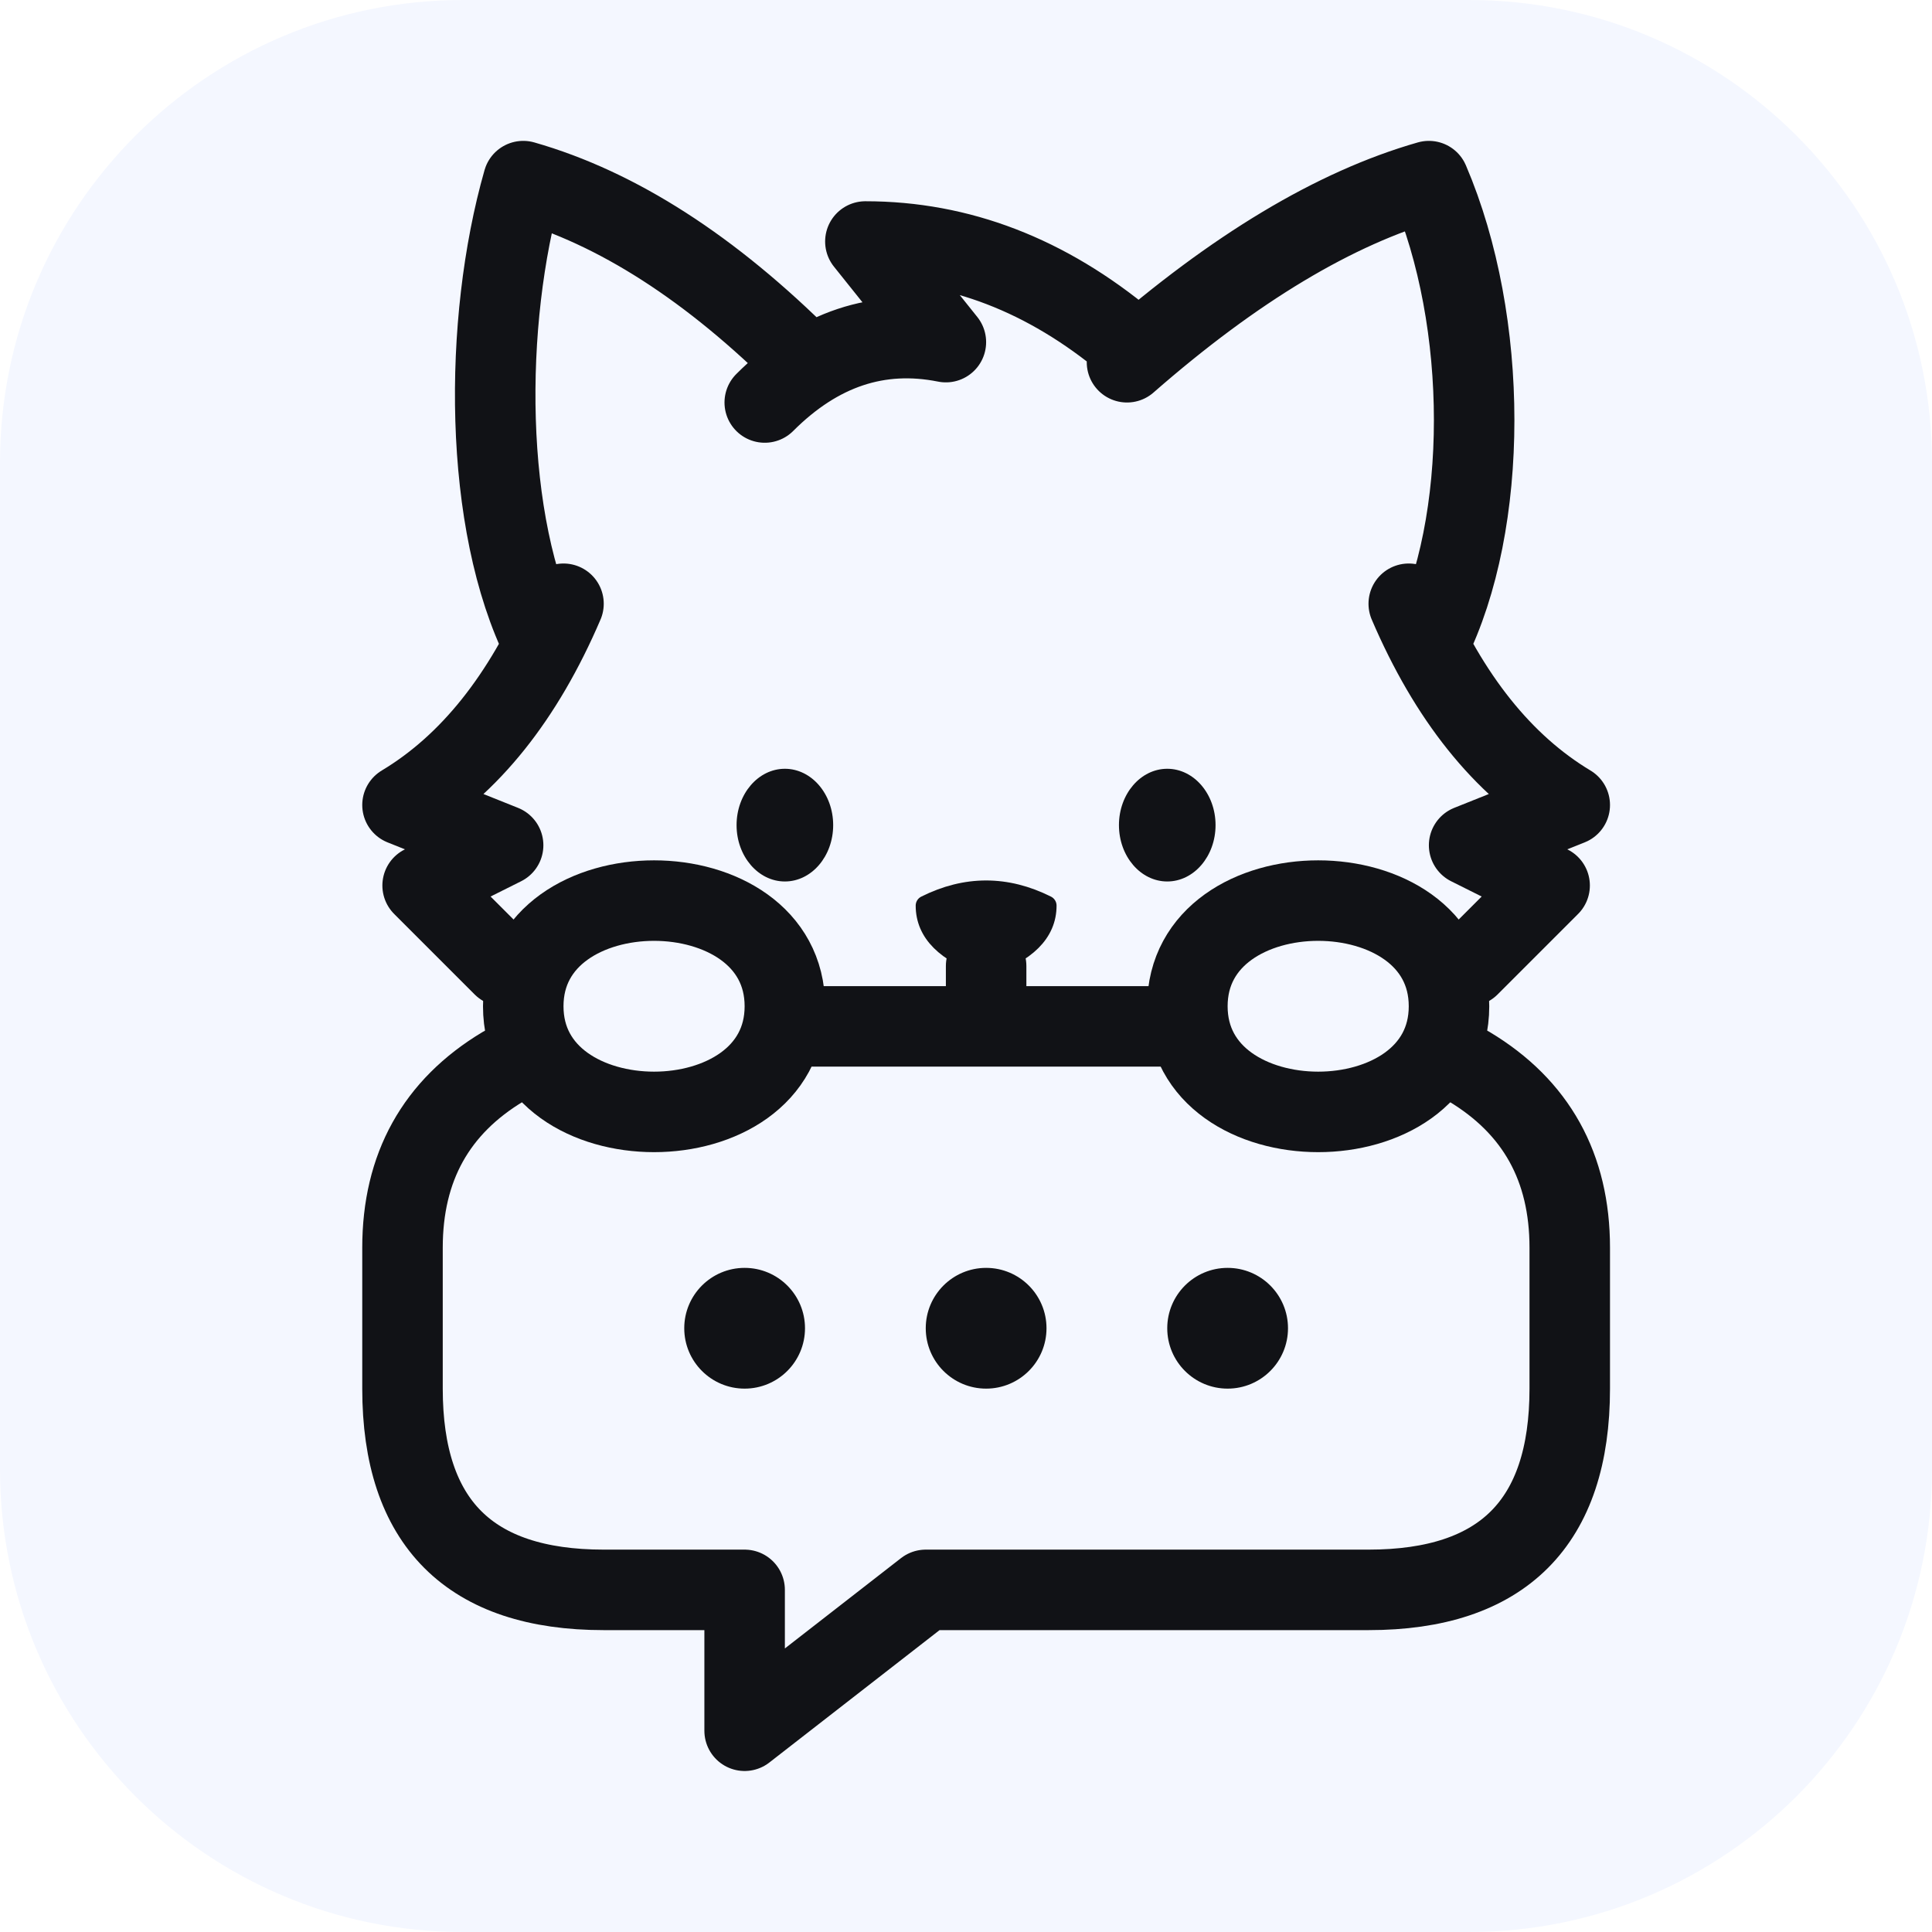
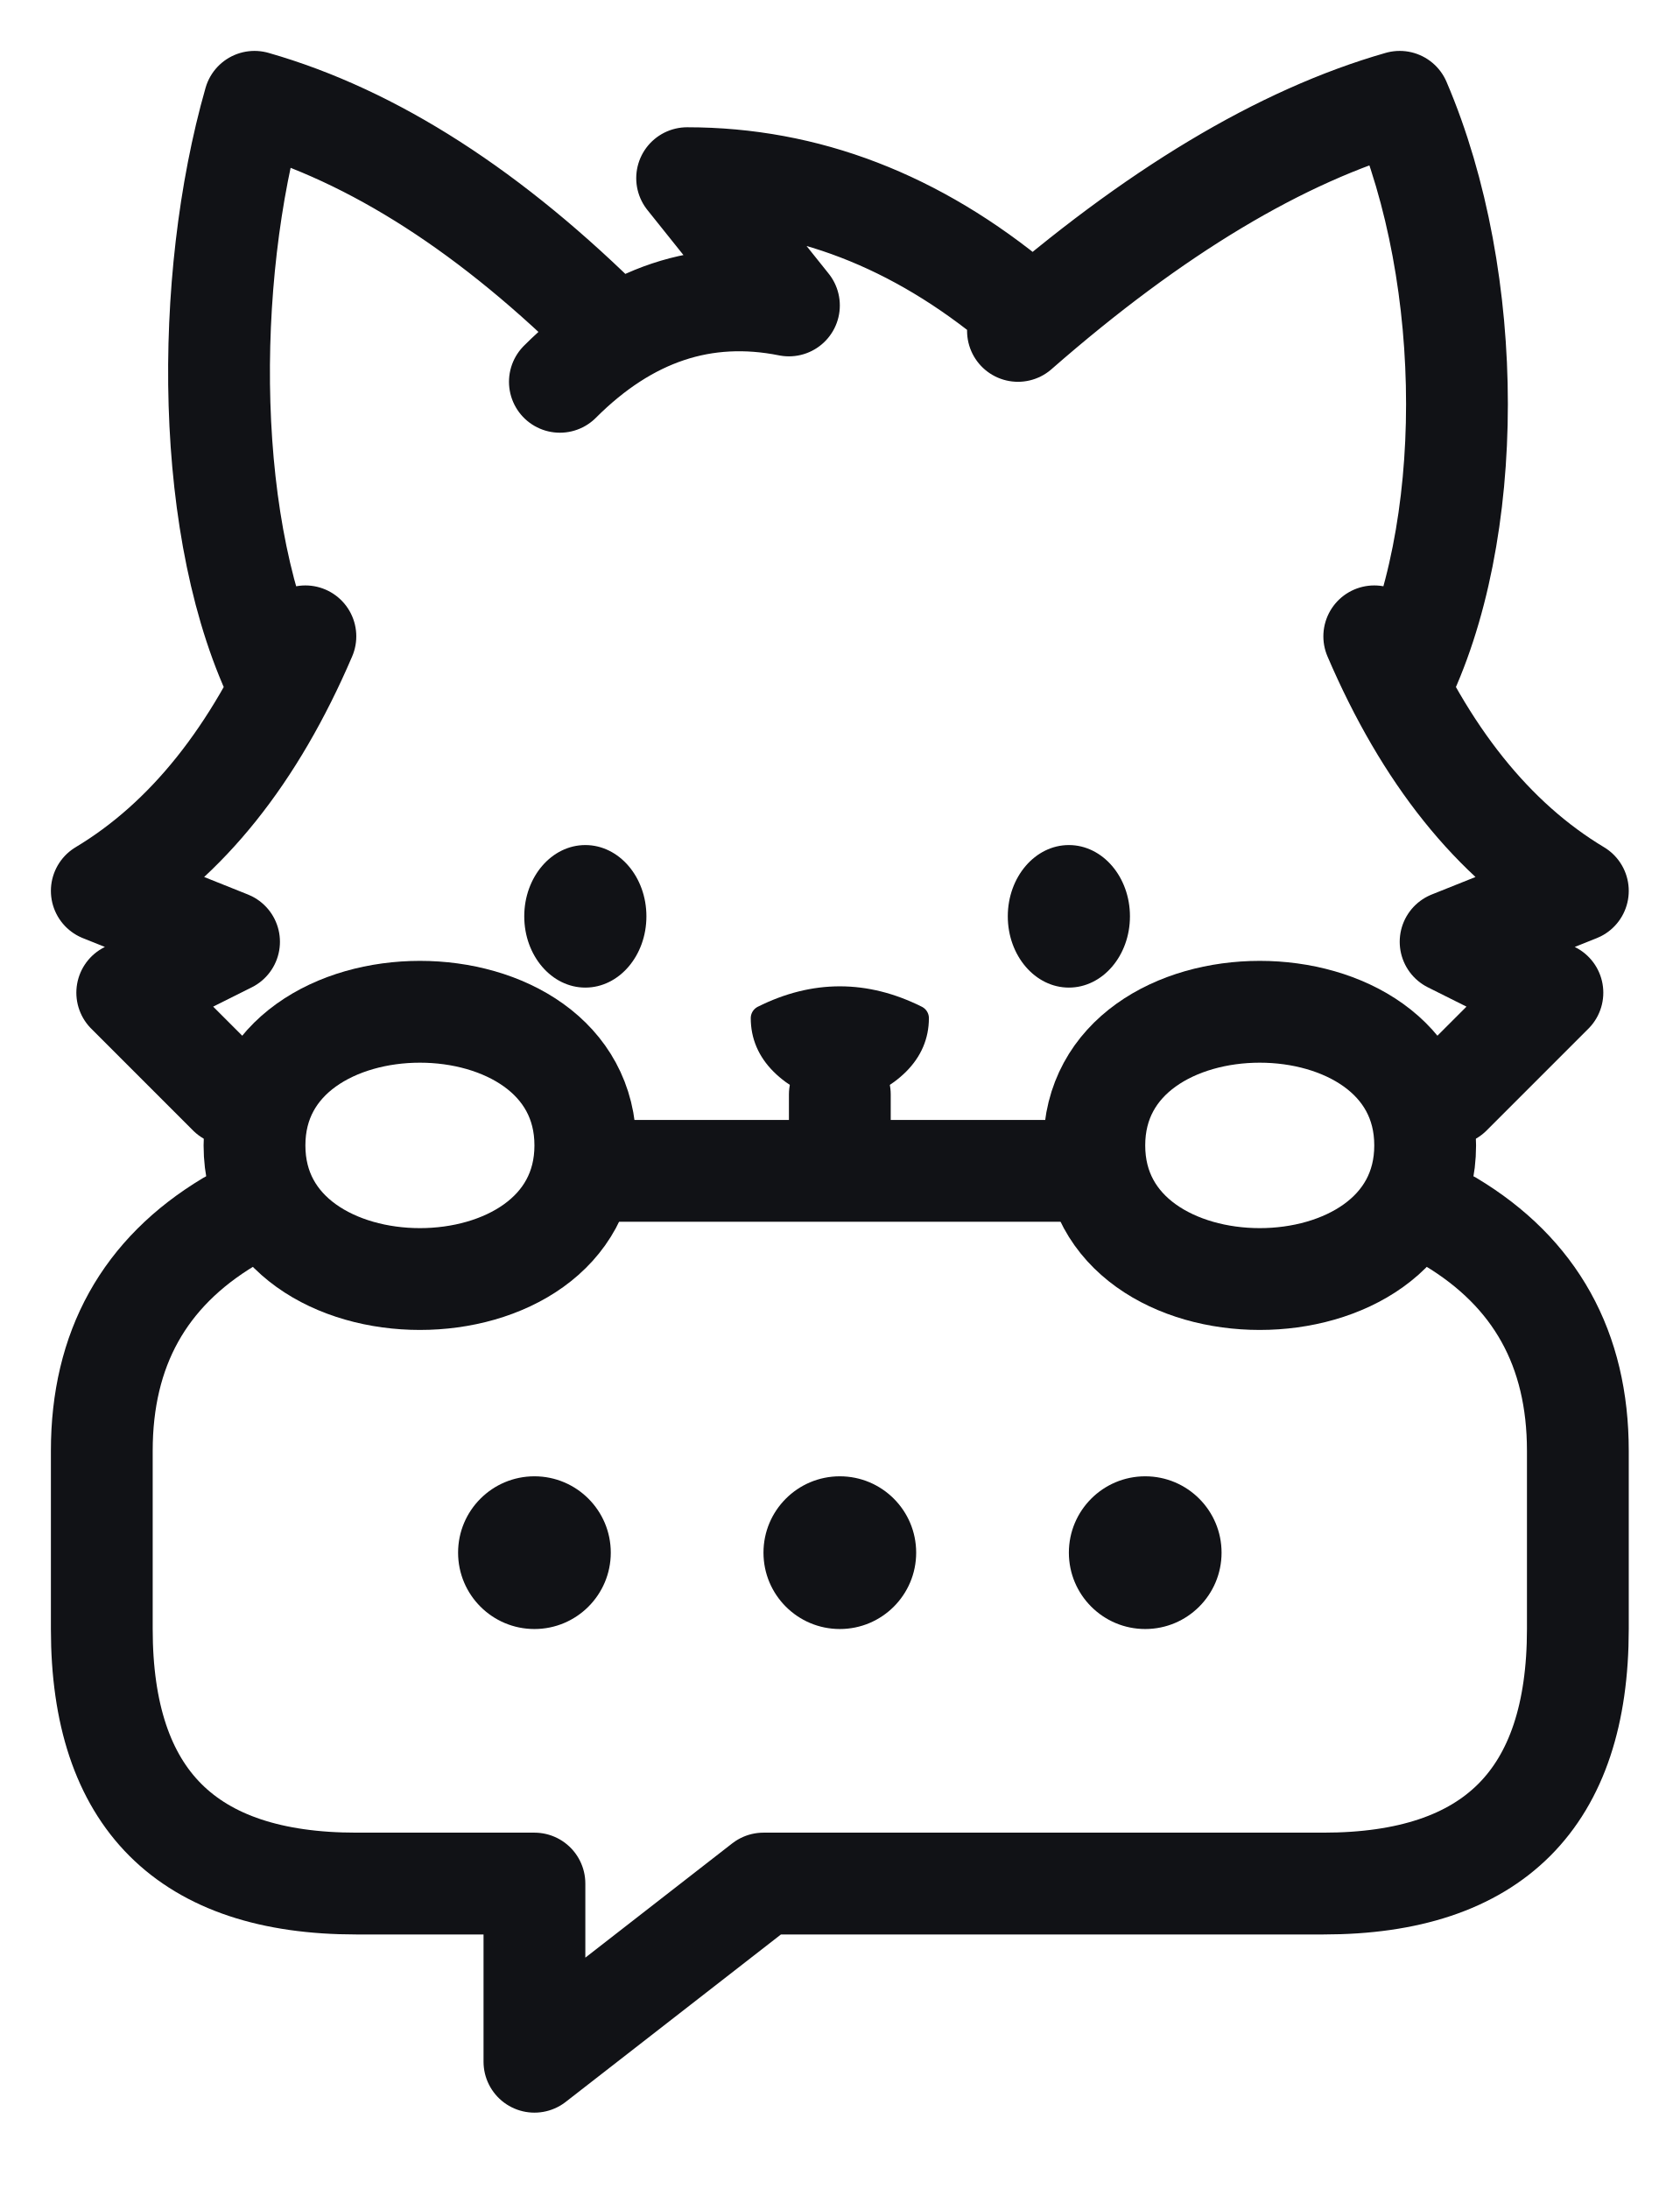
- <svg xmlns="http://www.w3.org/2000/svg" viewBox="0 0 96 96" color="#111216">
-   <rect width="96" height="96" rx="23" fill="#f4f7ff" />
-   <g transform="translate(8 5)">
-     <g fill="none" stroke="currentColor" stroke-width="4" stroke-linecap="round" stroke-linejoin="round">
-       <path d="M19 27C16 21 16 11 18 4Q25 6 32 13M48 13Q56 6 63 4C66 11 66 21 63 27M30 15Q34 11 39 12L35 7Q42 7 48 12M20 25Q17 32 12 35L17 37L13 39L17 43M62 25Q65 32 70 35L65 37L69 39L65 43" />
-       <g class="brand-eyes" fill="currentColor" stroke="none">
-         <ellipse cx="31" cy="36" rx="2.4" ry="2.8" />
-         <ellipse cx="50" cy="36" rx="2.4" ry="2.8" />
-       </g>
-       <path d="M38 40Q41 38.5 44 40Q44 42 41 43Q38 42 38 40Z" fill="currentColor" stroke-width="1" />
-       <path d="M41 43V46M31 46H51" />
-       <path d="M17 48Q12 51 12 57V64Q12 74 22 74H29V81L38 74H60Q70 74 70 64V57Q70 51 65 48" />
-       <path d="M18 45C18 38 31 38 31 45C31 52 18 52 18 45ZM51 45C51 38 64 38 64 45C64 52 51 52 51 45Z" />
+ <svg xmlns="http://www.w3.org/2000/svg" viewBox="8 0 66 86" fill="none" color="#111216">
+   <g fill="none" stroke="currentColor" stroke-width="4" stroke-linecap="round" stroke-linejoin="round">
+     <path d="M19 27C16 21 16 11 18 4Q25 6 32 13M48 13Q56 6 63 4C66 11 66 21 63 27M30 15Q34 11 39 12L35 7Q42 7 48 12M20 25Q17 32 12 35L17 37L13 39L17 43M62 25Q65 32 70 35L65 37L69 39L65 43" />
+     <g class="brand-eyes" fill="currentColor" stroke="none">
+       <ellipse cx="31" cy="36" rx="2.4" ry="2.8" />
+       <ellipse cx="50" cy="36" rx="2.4" ry="2.8" />
    </g>
-     <g class="brand-dots" fill="currentColor">
-       <circle cx="29" cy="61" r="3" />
-       <circle cx="41" cy="61" r="3" />
-       <circle cx="53" cy="61" r="3" />
-     </g>
+     <path d="M38 40Q41 38.5 44 40Q44 42 41 43Q38 42 38 40Z" fill="currentColor" stroke-width="1" />
+     <path d="M41 43V46M31 46H51" />
+     <path d="M17 48Q12 51 12 57V64Q12 74 22 74H29V81L38 74H60Q70 74 70 64V57Q70 51 65 48" />
+     <path d="M18 45C18 38 31 38 31 45C31 52 18 52 18 45ZM51 45C51 38 64 38 64 45C64 52 51 52 51 45Z" />
+   </g>
+   <g class="brand-dots" fill="currentColor">
+     <circle cx="29" cy="61" r="3" />
+     <circle cx="41" cy="61" r="3" />
+     <circle cx="53" cy="61" r="3" />
  </g>
</svg>
